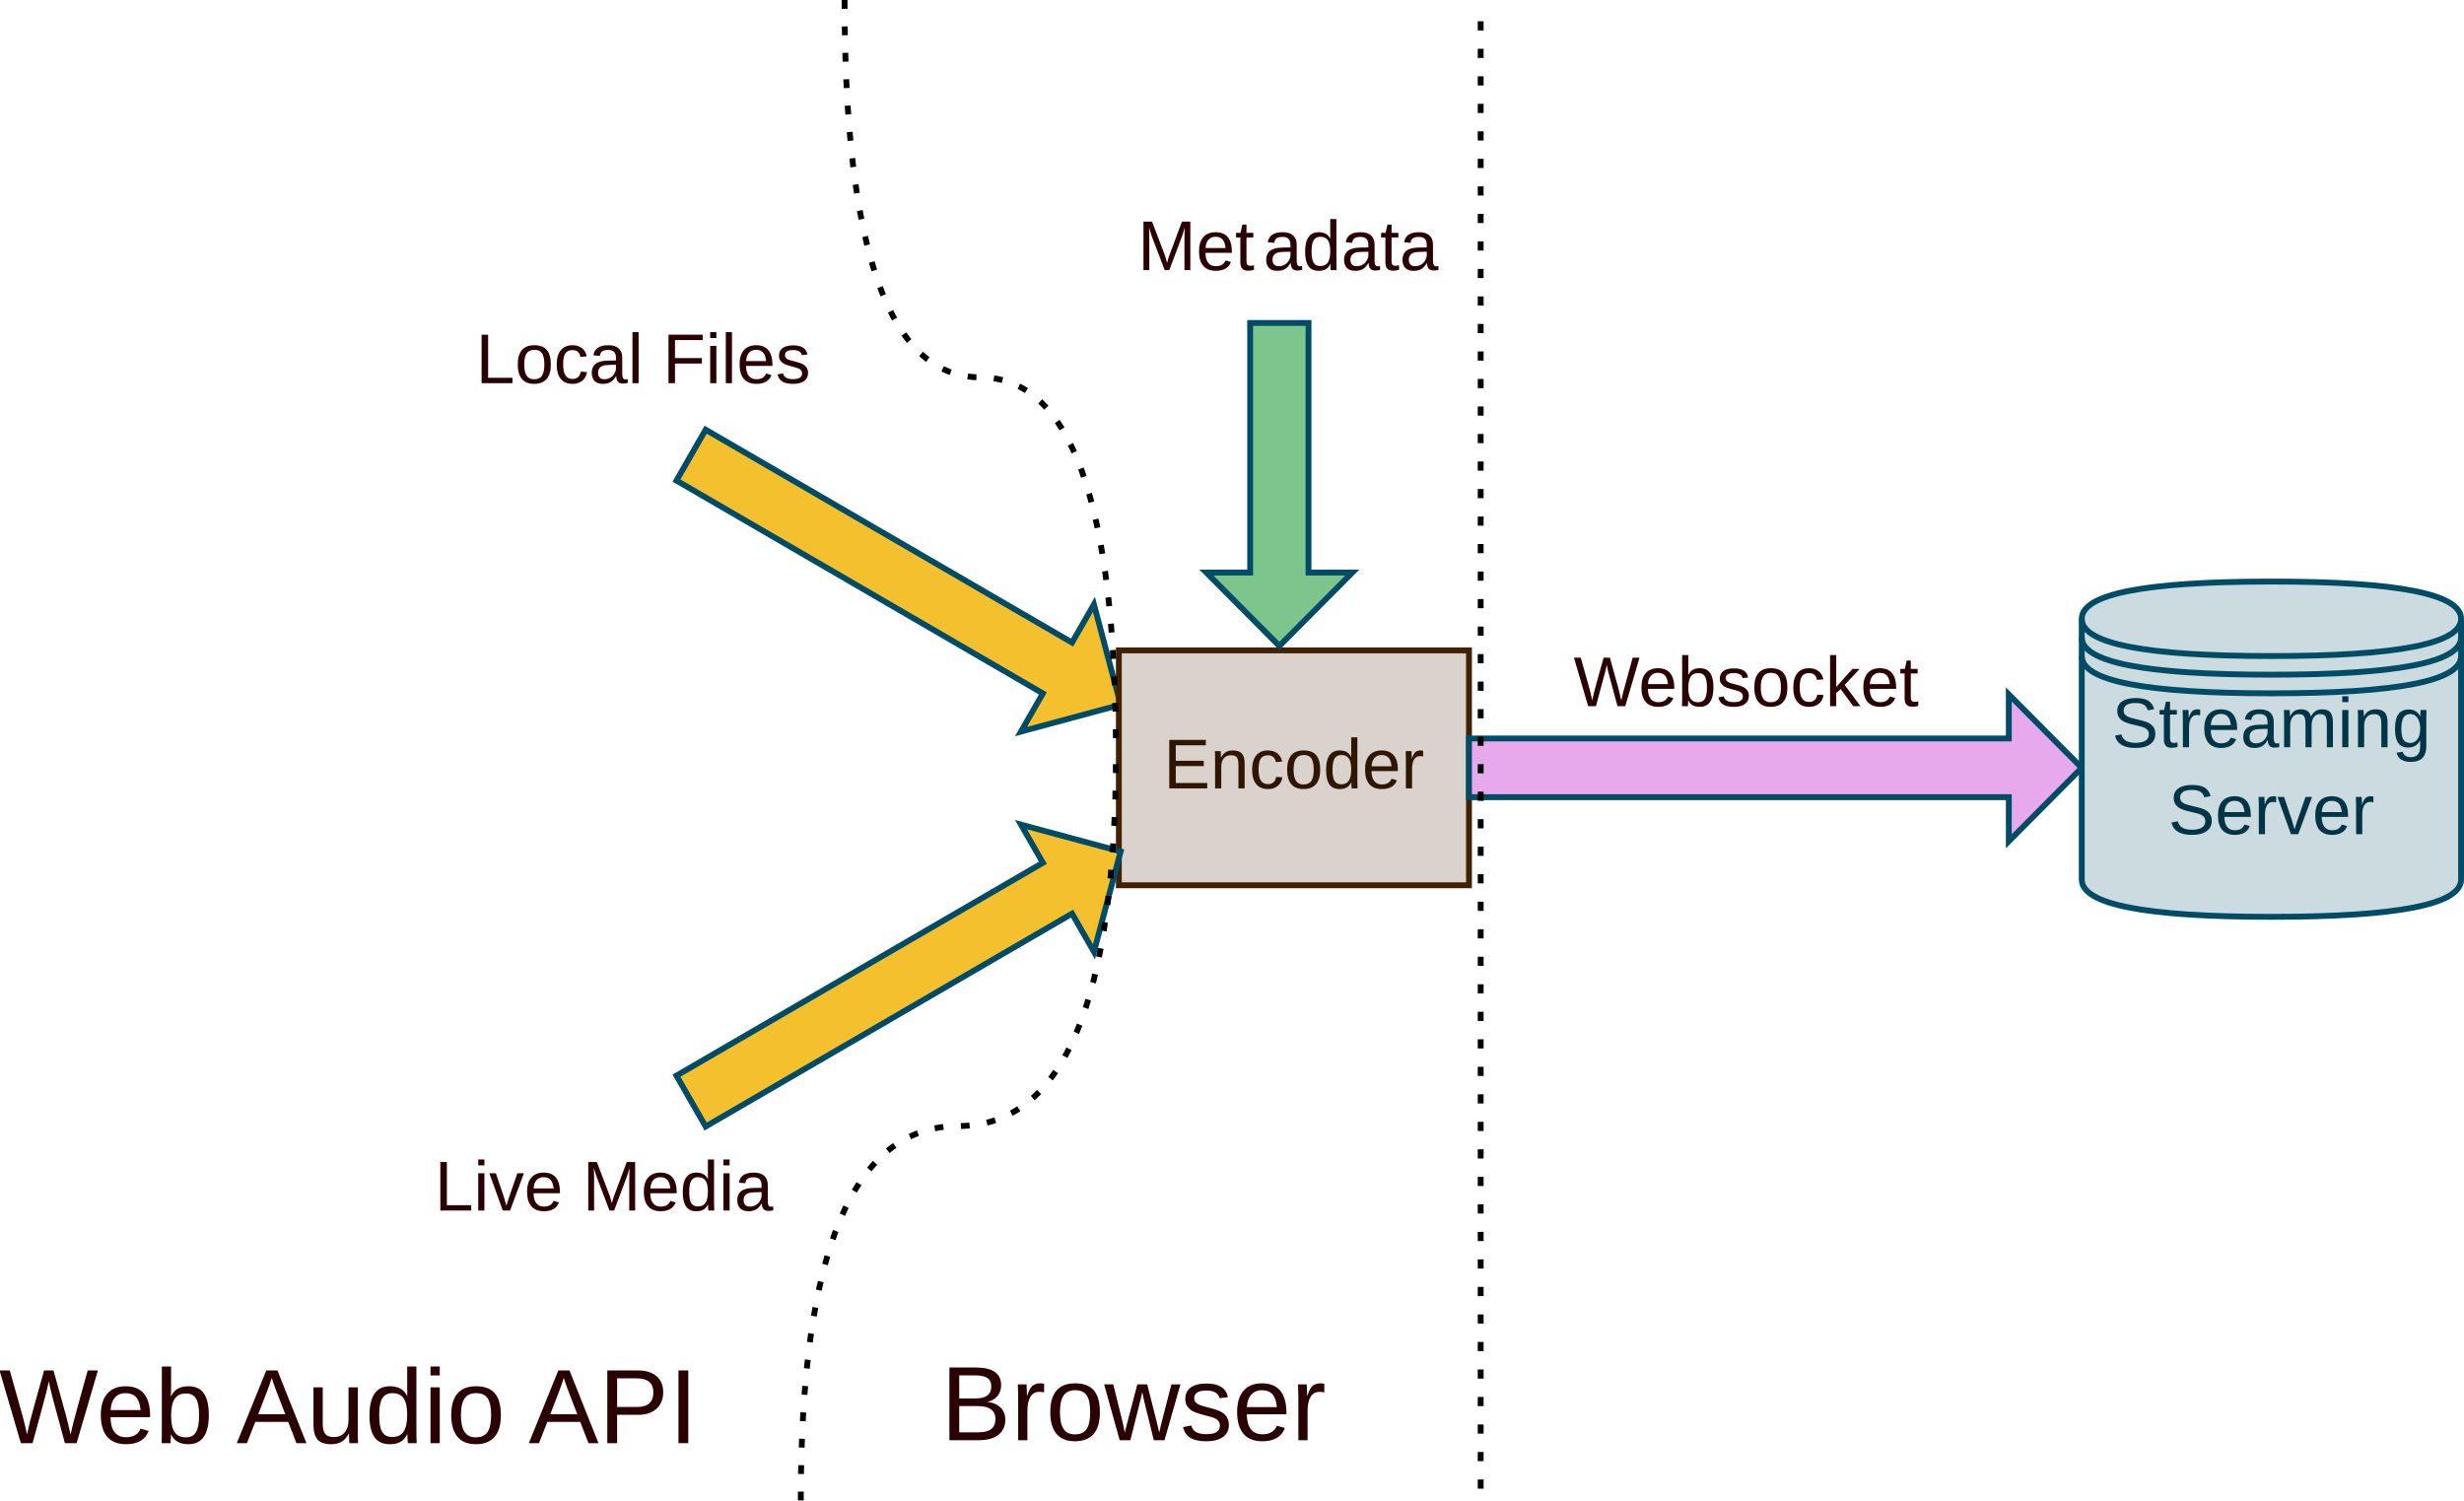
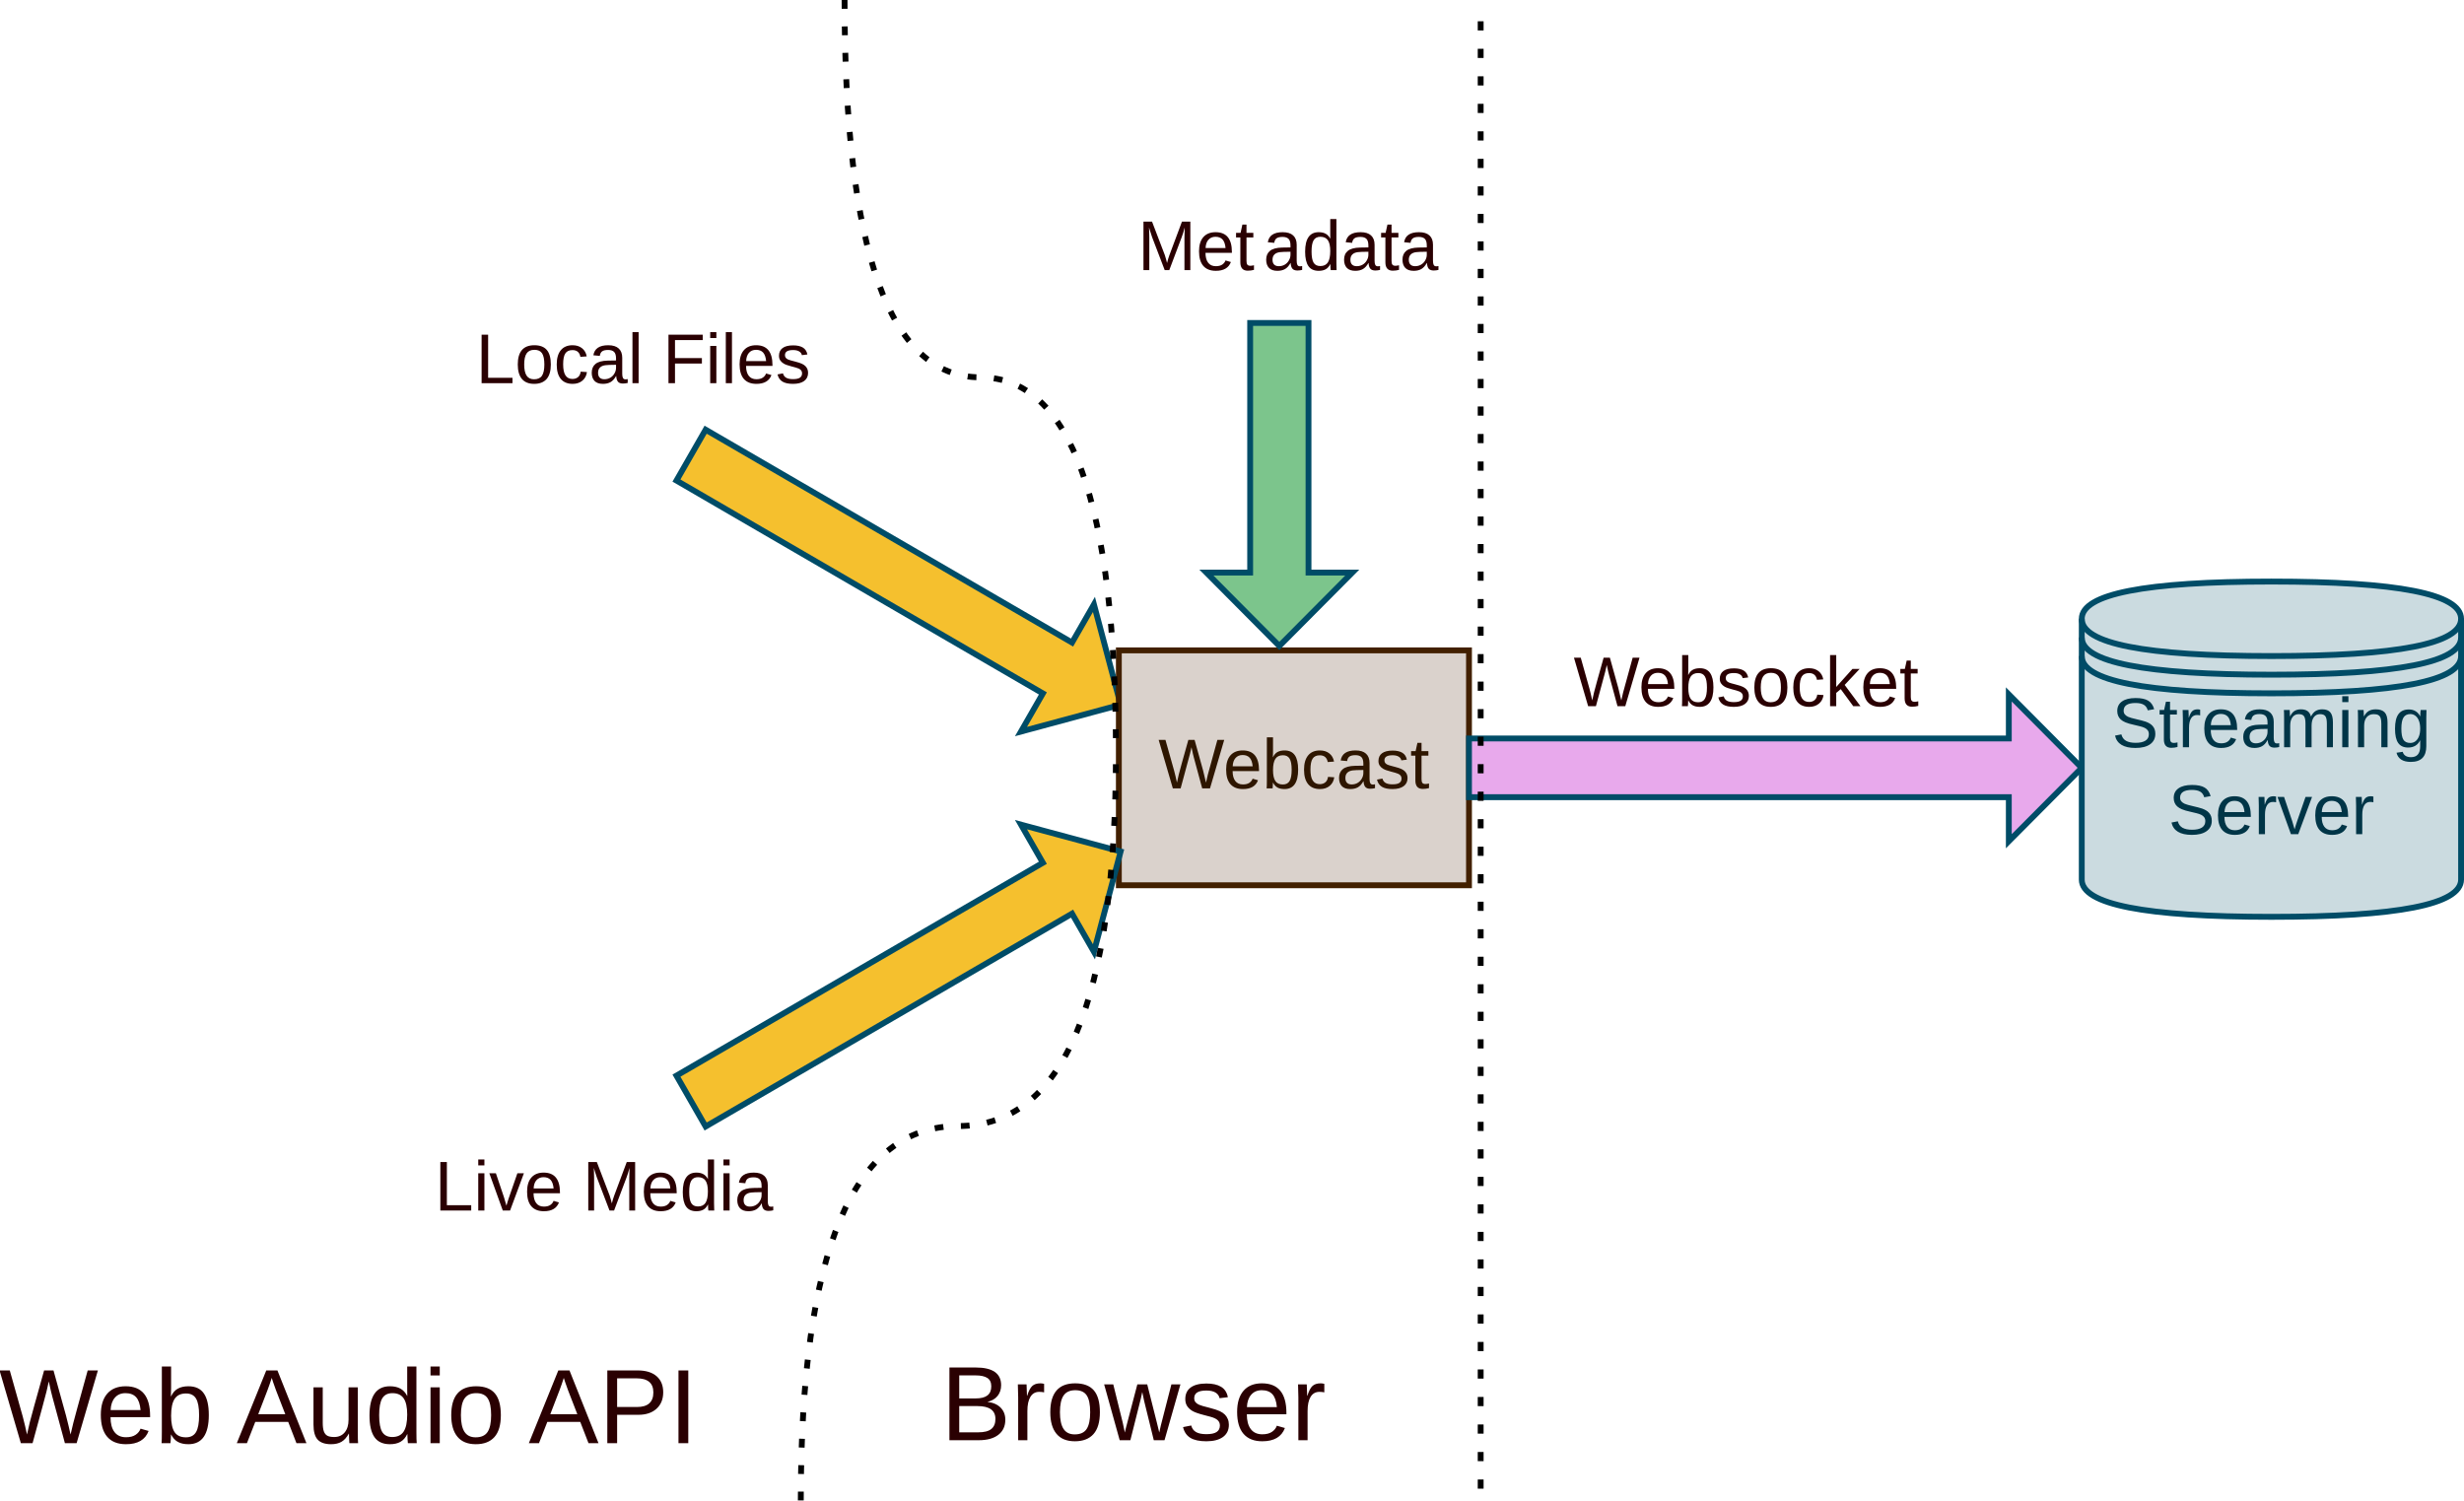
<svg xmlns="http://www.w3.org/2000/svg" width="407.989" height="248.449" id="svg3155" version="1.1">
  <defs id="defs3283" />
  <g transform="matrix(0.4184168,0.2431012,-0.241573,0.4210636,120.4634,64.83478)" id="g3159" style="fill:#f5c02e;fill-opacity:1">
    <polygon points="145,15 145,0 170,25 145,50 145,35 0,35 0,15 " id="polygon3161" style="fill:#f5c02e;fill-opacity:1;stroke:#004c67;stroke-width:2" />
    <g id="g3163" style="fill:#f5c02e;fill-opacity:1" />
  </g>
  <g transform="matrix(0.483146,0,0,0.4862024,185.2591,107.6938)" id="g3165">
    <rect style="fill:#dad2cc;stroke:#422000;stroke-width:2" y="0" x="0" width="120" height="80" id="rect3167" />
    <g transform="translate(0,51)" id="g3169">
      <text x="60" style="text-anchor:middle" y="-4" id="text3171">
-         <tspan style="font-size:24px;fill:#2e1600;font-family:Arial" xml:space="preserve" font-size="24" id="tspan3173">Encoder</tspan>
+         <tspan style="font-size:24px;fill:#2e1600;font-family:Arial" xml:space="preserve" font-size="24" id="tspan3173">Webcast</tspan>
      </text>
    </g>
  </g>
  <g transform="matrix(0.4184168,-0.2431012,0.241573,0.4210636,108.3847,171.7993)" id="g3175">
    <polygon points="145,15 145,0 170,25 145,50 145,35 0,35 0,15 " id="polygon3177" style="fill:#f5c02e;fill-opacity:1;stroke:#004c67;stroke-width:2" />
    <g id="g3179" />
  </g>
  <g transform="matrix(0.483146,0,0,0.4862024,243.2367,114.9869)" id="g3181" style="fill:#e8a9ec;fill-opacity:1">
    <polygon points="185,15 185,0 210,25 185,50 185,35 0,35 0,15 " id="polygon3183" style="fill:#e8a9ec;fill-opacity:1;stroke:#004c67;stroke-width:2" />
    <g id="g3185" style="fill:#e8a9ec;fill-opacity:1" />
  </g>
  <g transform="matrix(0.483146,0,0,0.4862024,344.6973,102.4672)" id="g3187" style="fill-opacity:1">
    <path d="m 0,0 q 0,-12.688 65,-12.688 65,0 65,12.688 l 0,88.812 Q 130,101.5 65,101.5 0,101.5 0,88.812 L 0,0 z" id="path3189" style="fill:#cbdbe0;fill-opacity:1;stroke:#004c67;stroke-width:2" />
    <path d="m 0,0 q 0,12.688 65,12.688 65,0 65,-12.688" id="path3191" style="fill:none;stroke:#004c67;stroke-width:2" />
    <path d="m 0,6.344 q 0,12.688 65,12.688 65,0 65,-12.688" id="path3193" style="fill:none;stroke:#004c67;stroke-width:2" />
    <path d="m 0,12.688 q 0,12.688 65,12.688 65,0 65,-12.688" id="path3195" style="fill:none;stroke:#004c67;stroke-width:2" />
    <g transform="translate(0,47.75)" id="g3197" style="fill-opacity:1">
      <text x="65" style="text-anchor:middle;fill-opacity:1" y="-4" id="text3199">
        <tspan xml:space="preserve" font-size="24" id="tspan3201" style="font-size:24px;fill:#003547;fill-opacity:1;font-family:Arial">Streaming</tspan>
      </text>
      <text x="65" style="text-anchor:middle;fill-opacity:1" y="25.6" id="text3203">
        <tspan xml:space="preserve" font-size="24" id="tspan3205" style="font-size:24px;fill:#003547;fill-opacity:1;font-family:Arial">Server</tspan>
      </text>
    </g>
  </g>
  <g transform="matrix(0.483146,0,0,0.4862024,67.85465,50.32195)" id="g3207">
    <g transform="translate(0,31)" id="g3209">
      <text x="80" style="text-anchor:middle" y="-4" id="text3211">
        <tspan style="font-size:24px;fill:#2a0002;font-family:Arial" xml:space="preserve" font-size="24" id="tspan3213">Local Files</tspan>
      </text>
    </g>
  </g>
  <g transform="matrix(0.483146,0,0,0.4862024,63.98949,191.0775)" id="g3215">
    <g transform="translate(0,24.5)" id="g3217">
      <text x="74.533" style="font-size:12px;text-anchor:middle" y="-5.224" id="text3219">
        <tspan style="font-size:24px;fill:#2a0002;font-family:Arial" xml:space="preserve" font-size="24" id="tspan3221">Live Media</tspan>
      </text>
    </g>
  </g>
  <g transform="matrix(0,-0.4862024,0.483146,0,199.7535,106.9645)" id="g3223" style="fill:#7cc58c;fill-opacity:1">
    <polygon points="25,0 25,15 110,15 110,35 25,35 25,50 0,25 " id="polygon3225" style="fill:#7cc58c;fill-opacity:1;stroke:#004c67;stroke-width:2" />
    <g id="g3227" style="fill:#7cc58c;fill-opacity:1" />
  </g>
  <g transform="matrix(0.483146,0,0,0.4862024,177.0457,34.76347)" id="g3229">
    <g transform="translate(0,24.5)" id="g3231">
      <text x="75" style="text-anchor:middle" y="-4" id="text3233">
        <tspan style="font-size:24px;fill:#2a0002;font-family:Arial" xml:space="preserve" font-size="24" id="tspan3235">Met</tspan>
        <tspan style="font-size:24px;fill:#2a0002;font-family:Arial" xml:space="preserve" font-size="24" id="tspan3237">adata</tspan>
      </text>
    </g>
  </g>
  <g transform="matrix(0.483146,0,0,0.4862024,252.8996,106.9645)" id="g3239">
    <g transform="translate(0,24.5)" id="g3241">
      <text x="75" style="text-anchor:middle" y="-4" id="text3243">
        <tspan style="font-size:24px;fill:#2a0002;font-family:Arial" xml:space="preserve" font-size="24" id="tspan3245">Websocket</tspan>
      </text>
    </g>
  </g>
  <g transform="matrix(0.483146,0,0,0.5062107,245.1693,246.5046)" id="g3247">
    <path d="M 0,0 0,-486" id="path3249" style="fill:none;stroke:#000000;stroke-width:2;stroke-dasharray:3, 6" />
    <g transform="translate(0,-243)" id="g3251" />
  </g>
  <g transform="matrix(0.483146,0,0,0.4862024,151.4389,223.6531)" id="g3253">
    <g transform="translate(0,37.5)" id="g3255">
      <text x="75" style="text-anchor:middle" y="-7" id="text3257">
        <tspan style="font-size:36px;fill:#2a0002;font-family:Arial" xml:space="preserve" font-size="36" id="tspan3259">Browser</tspan>
      </text>
    </g>
  </g>
  <g transform="matrix(0.483146,0,0,0.4862024,139.8434,-4e-7)" id="g3261">
    <path style="fill:none;stroke:#000000;stroke-width:2;stroke-dasharray:3, 6" d="M 0,0 Q 0,128.5 46.5,128.5 93,128.5 93,257" id="path3263" />
    <g id="g3265" />
  </g>
  <g transform="matrix(0.483146,0,0,0.4862024,132.5962,248.4494)" id="g3267">
    <path style="fill:none;stroke:#000000;stroke-width:2;stroke-dasharray:3, 6" d="m 0,0 q 0,-127.5 54,-127.5 54,0 54,-127.5" id="path3269" />
    <g id="g3271" />
  </g>
  <g transform="matrix(0.483146,0,0,0.4862024,-7.51613,204.205)" id="g3273">
    <g transform="translate(0,78.5)" id="g3275">
      <text x="135" style="text-anchor:middle" y="-7" id="text3277">
        <tspan style="font-size:36px;fill:#2a0002;font-family:Arial" xml:space="preserve" font-size="36" id="tspan3279">Web Audio API</tspan>
      </text>
    </g>
  </g>
</svg>
